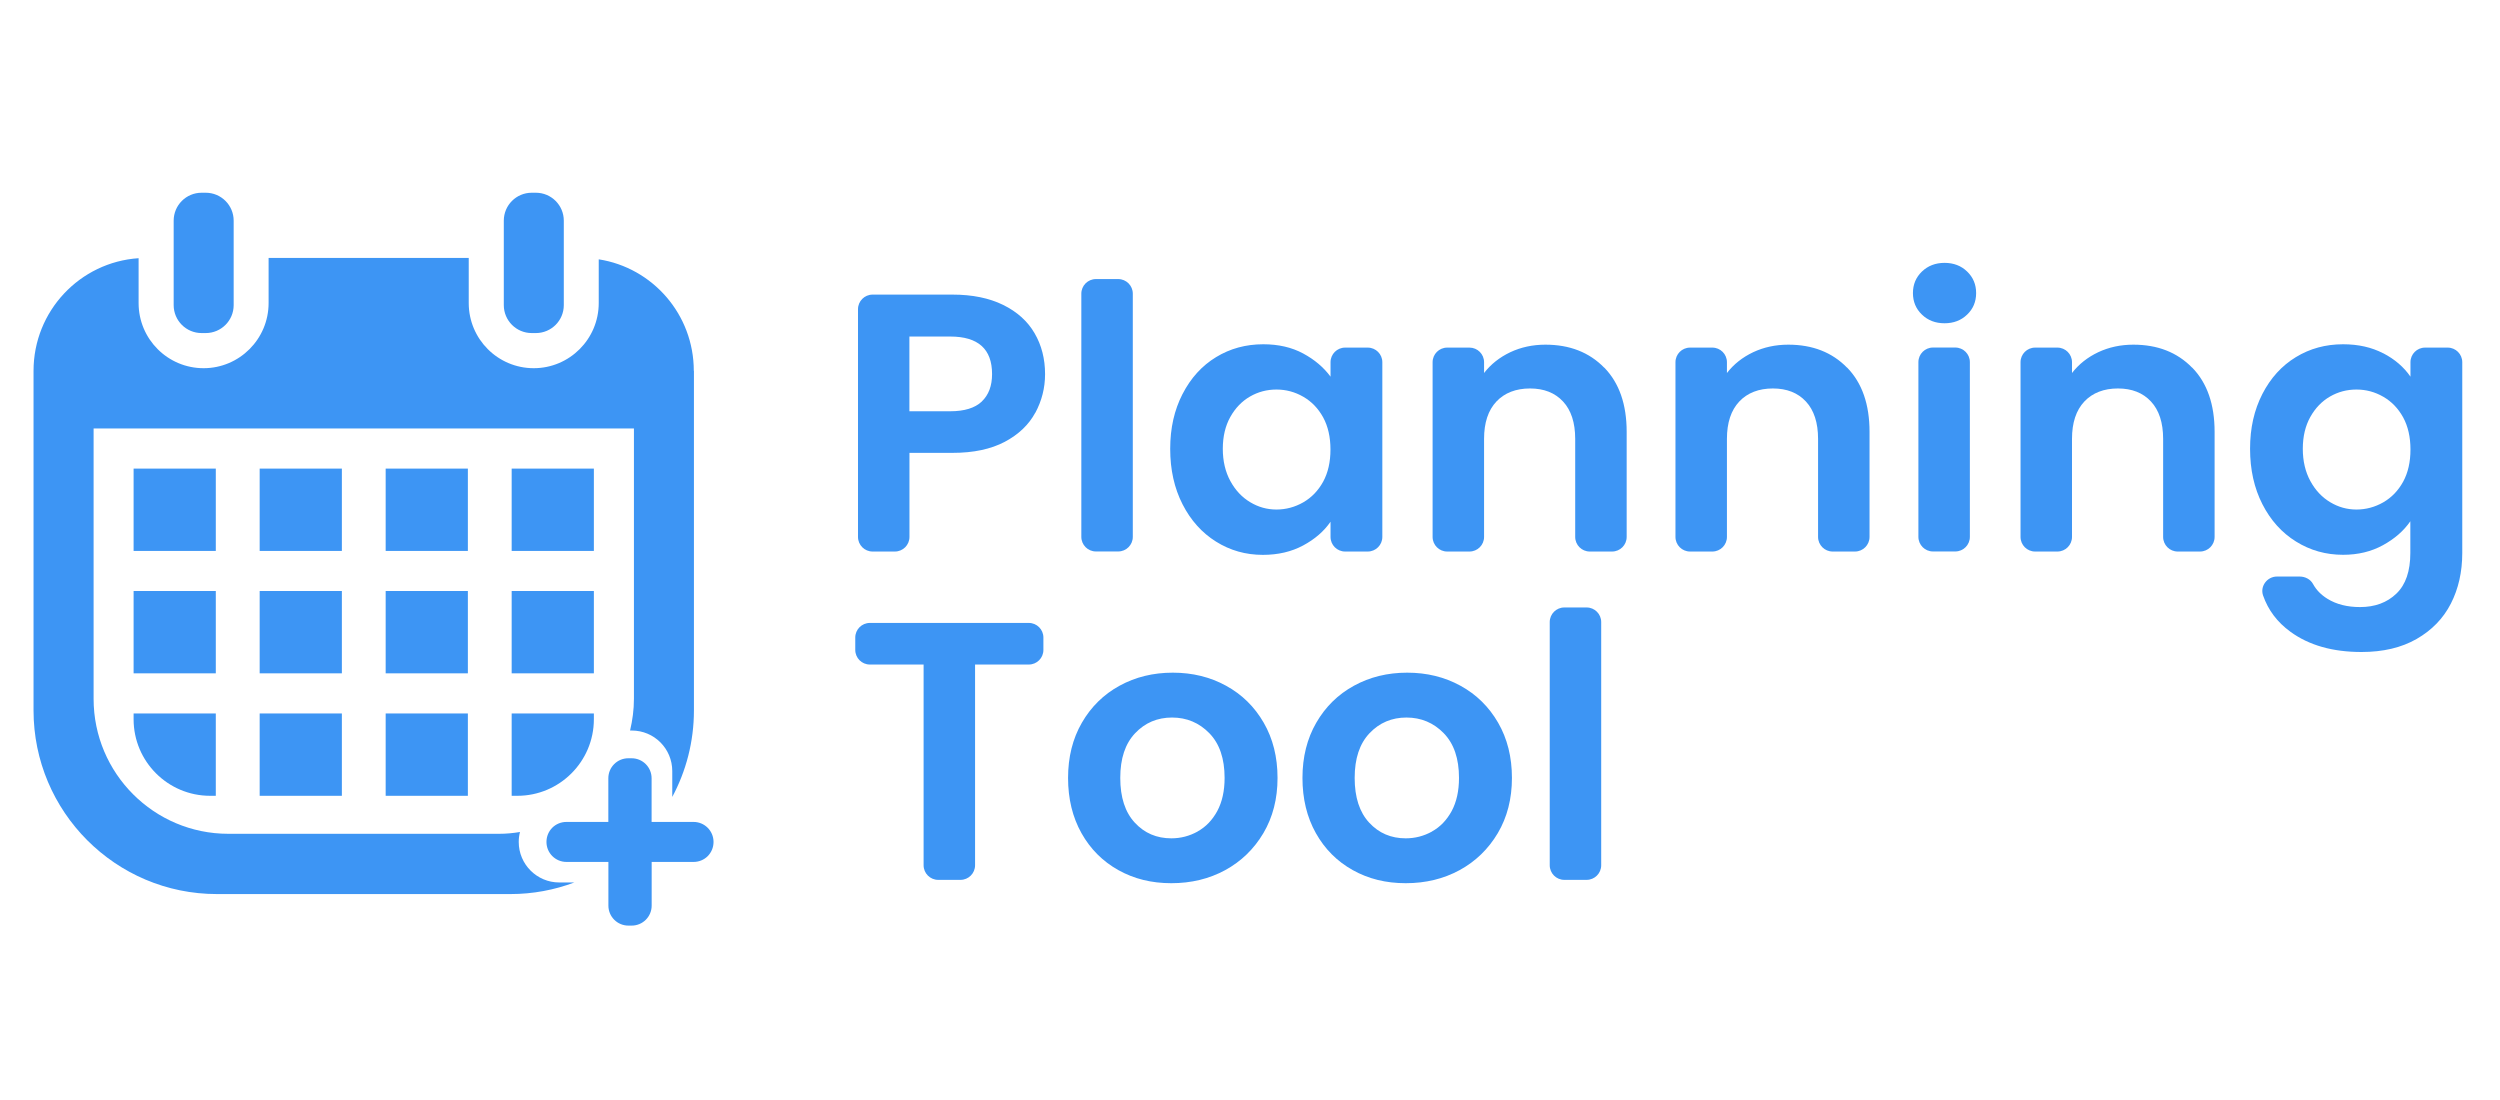
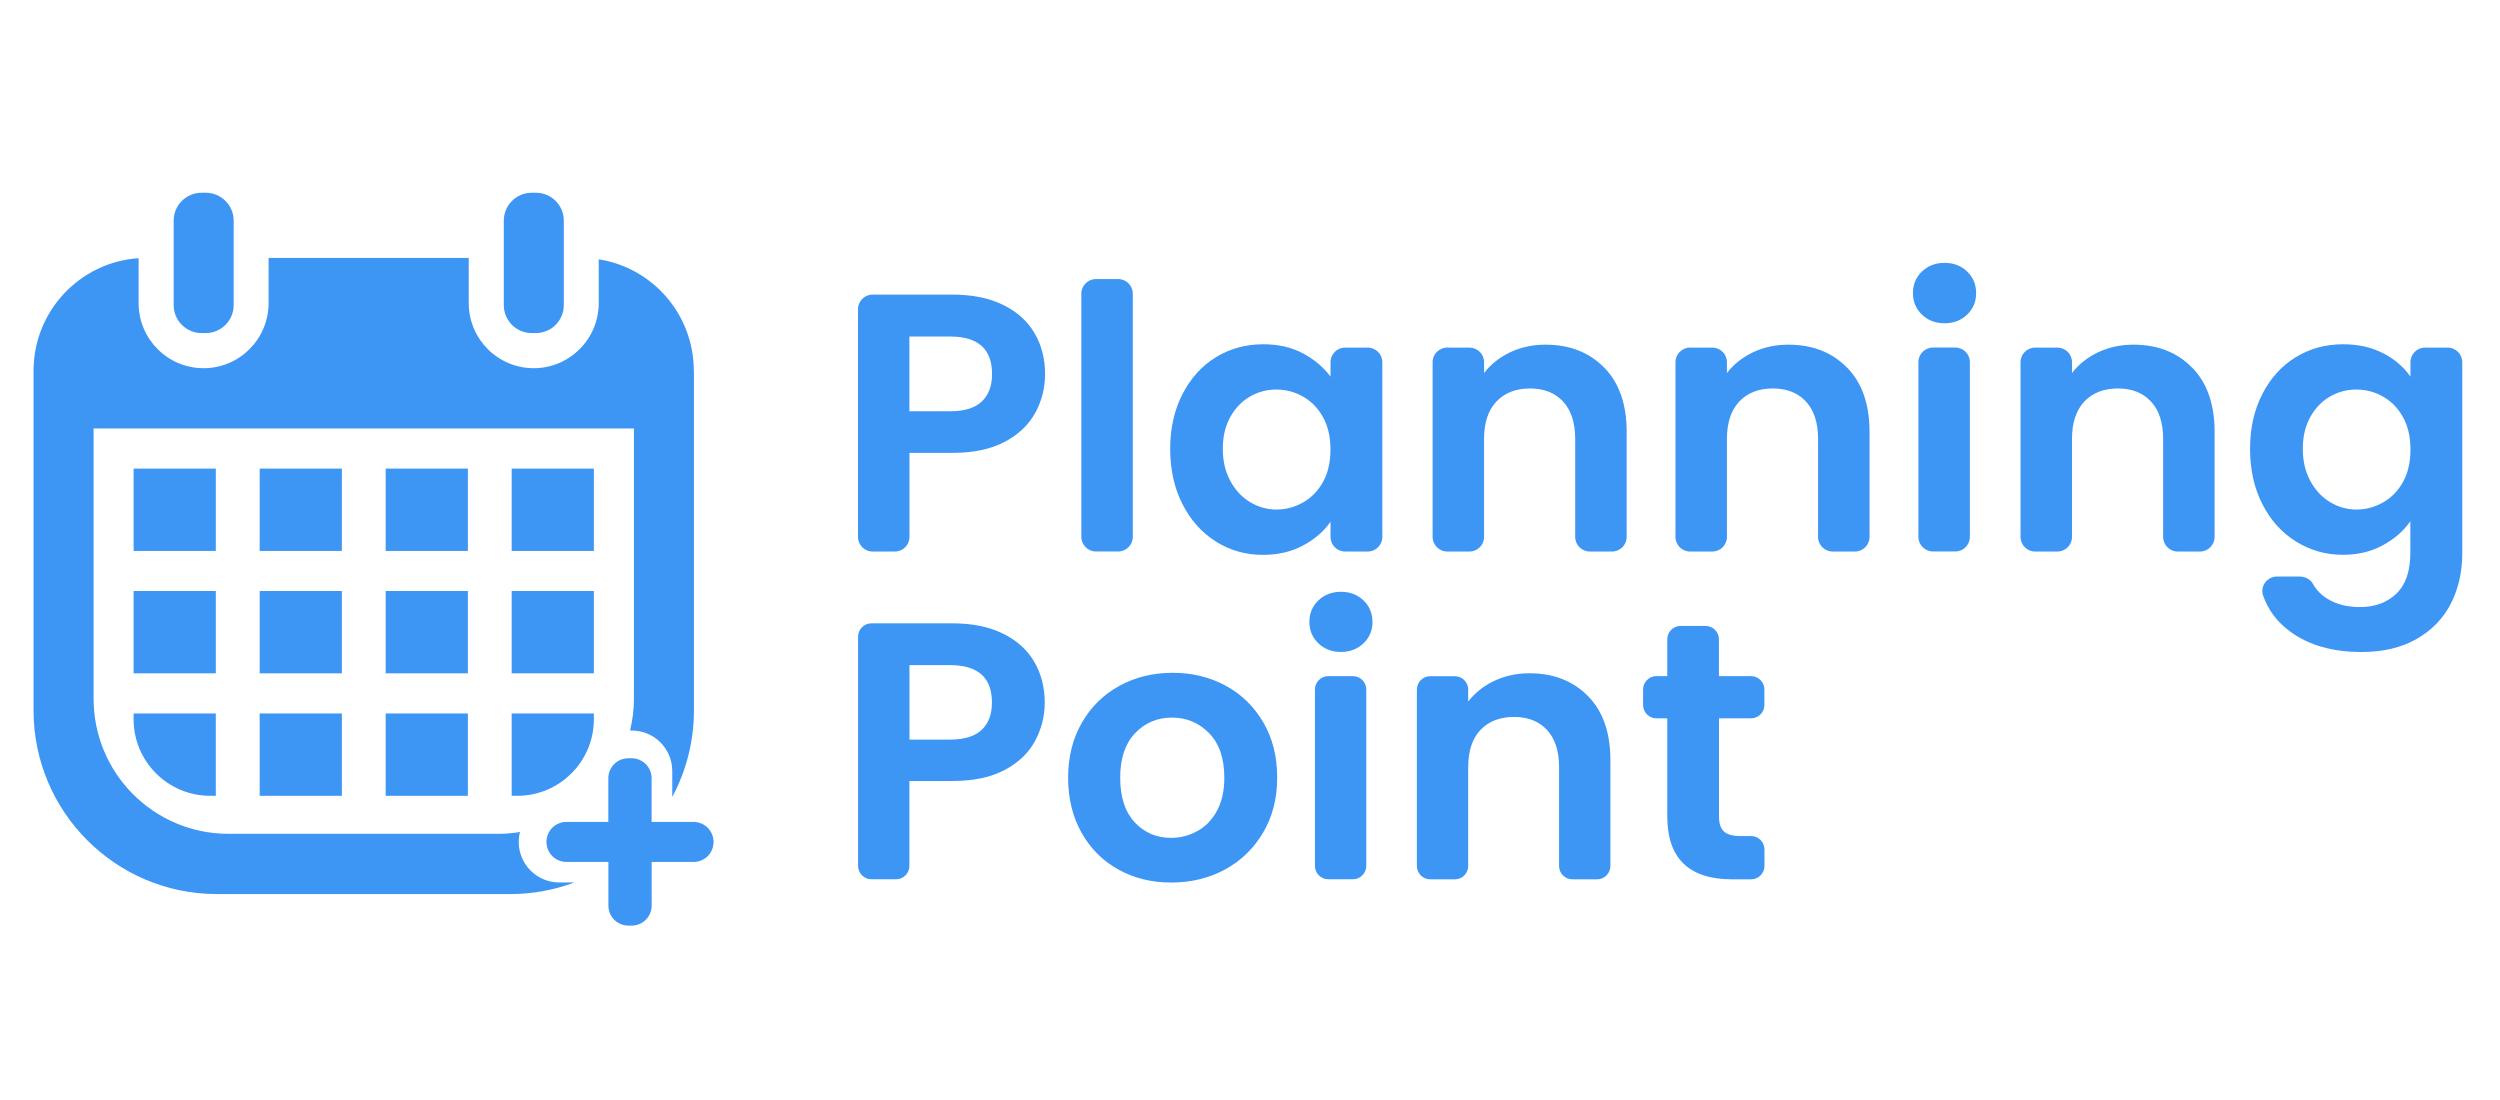
<svg xmlns="http://www.w3.org/2000/svg" id="Lager_2" data-name="Lager 2" viewBox="0 0 375 165">
  <defs>
    <style>
      .cls-1 {
        fill: #3d95f4;
      }

      .cls-1, .cls-2 {
        stroke-width: 0px;
      }

      .cls-2 {
        fill: none;
      }
    </style>
  </defs>
  <g id="Lager_1-2" data-name="Lager 1">
    <g>
      <g>
        <rect class="cls-1" x="26.05" y="28.91" width="9" height="21.05" rx="4.19" ry="4.19" />
        <rect class="cls-1" x="75.57" y="28.91" width="9" height="21.05" rx="4.19" ry="4.19" />
        <rect class="cls-1" x="20.04" y="70.29" width="12.33" height="12.35" />
        <rect class="cls-1" x="38.95" y="70.29" width="12.33" height="12.35" />
        <rect class="cls-1" x="57.85" y="70.29" width="12.33" height="12.35" />
        <rect class="cls-1" x="76.75" y="70.29" width="12.33" height="12.35" />
        <path class="cls-1" d="M20.04,107.02h12.33v12.35h-.85c-6.33,0-11.48-5.14-11.48-11.48v-.87h0Z" />
        <rect class="cls-1" x="38.95" y="107.02" width="12.33" height="12.35" />
        <rect class="cls-1" x="57.85" y="107.02" width="12.33" height="12.35" />
        <path class="cls-1" d="M76.75,107.02h12.33v.87c0,6.33-5.14,11.48-11.48,11.48h-.85v-12.35h0Z" />
        <rect class="cls-1" x="20.04" y="88.65" width="12.33" height="12.35" />
        <rect class="cls-1" x="38.95" y="88.65" width="12.33" height="12.35" />
        <rect class="cls-1" x="57.85" y="88.65" width="12.33" height="12.35" />
        <rect class="cls-1" x="76.75" y="88.65" width="12.33" height="12.35" />
        <path class="cls-1" d="M104.09,55.62v50.93c0,4.7-1.18,9.13-3.25,12.99v-3.88c0-3.36-2.71-6.08-6.07-6.08h-.26c.36-1.52.58-3.11.58-4.75v-40.56H14.04v40.56c0,11.17,9.06,20.24,20.21,20.24h40.62c1.06,0,2.11-.1,3.13-.27-.13.48-.19.99-.19,1.5,0,3.35,2.73,6.07,6.07,6.07h2.27c-2.98,1.12-6.21,1.74-9.58,1.74h-44.03c-15.19,0-27.51-12.34-27.51-27.55v-50.93c0-8.97,6.95-16.31,15.76-16.9v6.73c0,5.4,4.37,9.77,9.75,9.77s9.75-4.38,9.75-9.77v-6.77h30.02v6.77c0,5.4,4.37,9.77,9.75,9.77s9.75-4.38,9.75-9.77v-6.56c8.09,1.26,14.26,8.27,14.26,16.73Z" />
        <path class="cls-1" d="M104.03,123.29h-6.29v-6.55c0-1.66-1.34-3-3-3h-.49c-1.66,0-3,1.34-3,3v6.55h-6.29c-.82,0-1.58.33-2.12.87-.54.55-.87,1.29-.87,2.13,0,1.66,1.34,3,3,3h6.29v6.55c0,1.66,1.34,3,3,3h.49c1.66,0,3-1.34,3-3v-6.55h6.29c.82,0,1.58-.33,2.12-.87.54-.55.87-1.29.87-2.13,0-1.66-1.34-3-3-3Z" />
      </g>
      <rect class="cls-2" width="375" height="165" />
      <g>
-         <g>
-           <path class="cls-1" d="M155.29,61.91c-.97,1.8-2.5,3.26-4.57,4.36-2.08,1.1-4.69,1.66-7.85,1.66h-6.45v12.61c0,1.21-.98,2.19-2.19,2.19h-3.34c-1.21,0-2.19-.98-2.19-2.19v-34.16c0-1.21.98-2.19,2.19-2.19h11.98c2.98,0,5.51.52,7.61,1.55,2.09,1.03,3.67,2.45,4.71,4.25,1.05,1.8,1.57,3.85,1.57,6.13,0,2.06-.49,3.99-1.46,5.8ZM147.27,60.22c1.03-.98,1.54-2.35,1.54-4.11,0-3.76-2.09-5.63-6.28-5.63h-6.12v11.21h6.12c2.13,0,3.71-.49,4.74-1.46Z" />
-           <path class="cls-1" d="M169.92,44.05v36.48c0,1.21-.98,2.19-2.19,2.19h-3.34c-1.21,0-2.19-.98-2.19-2.19v-36.48c0-1.21.98-2.19,2.19-2.19h3.34c1.21,0,2.19.98,2.19,2.19Z" />
-           <path class="cls-1" d="M177.39,59.09c1.23-2.39,2.9-4.23,5.02-5.52,2.11-1.29,4.47-1.93,7.08-1.93,2.28,0,4.27.46,5.98,1.38,1.71.92,3.08,2.08,4.11,3.48v-2.17c0-1.21.98-2.19,2.19-2.19h3.39c1.21,0,2.19.98,2.19,2.19v26.21c0,1.21-.98,2.19-2.19,2.19h-3.39c-1.21,0-2.19-.98-2.19-2.19v-2.28c-.99,1.44-2.36,2.62-4.11,3.56-1.75.94-3.76,1.41-6.04,1.41-2.57,0-4.91-.66-7.03-1.99-2.11-1.32-3.79-3.19-5.02-5.6-1.23-2.41-1.85-5.18-1.85-8.31s.62-5.83,1.85-8.23ZM198.47,62.6c-.74-1.34-1.73-2.37-2.98-3.09-1.25-.72-2.59-1.08-4.02-1.08s-2.76.35-3.97,1.05c-1.21.7-2.2,1.72-2.95,3.06-.75,1.34-1.13,2.94-1.13,4.78s.38,3.45,1.13,4.83c.75,1.38,1.74,2.44,2.98,3.18,1.23.74,2.54,1.1,3.94,1.1s2.77-.36,4.02-1.08c1.25-.72,2.24-1.75,2.98-3.09.73-1.34,1.1-2.95,1.1-4.83s-.37-3.49-1.1-4.83Z" />
-           <path class="cls-1" d="M240.64,55.14c2.24,2.3,3.36,5.51,3.36,9.64v15.76c0,1.21-.98,2.19-2.19,2.19h-3.34c-1.21,0-2.19-.98-2.19-2.19v-14.71c0-2.43-.61-4.3-1.82-5.6-1.21-1.31-2.87-1.96-4.96-1.96s-3.81.65-5.04,1.96c-1.23,1.31-1.85,3.17-1.85,5.6v14.71c0,1.21-.98,2.19-2.19,2.19h-3.34c-1.21,0-2.19-.98-2.19-2.19v-26.21c0-1.21.98-2.19,2.19-2.19h3.34c1.21,0,2.19.98,2.19,2.19v1.62c1.03-1.33,2.34-2.36,3.94-3.12,1.6-.75,3.35-1.13,5.26-1.13,3.64,0,6.58,1.15,8.82,3.45Z" />
-           <path class="cls-1" d="M277.07,55.14c2.24,2.3,3.36,5.51,3.36,9.64v15.76c0,1.21-.98,2.19-2.19,2.19h-3.34c-1.21,0-2.19-.98-2.19-2.19v-14.71c0-2.43-.61-4.3-1.82-5.6-1.21-1.31-2.87-1.96-4.96-1.96s-3.81.65-5.04,1.96c-1.23,1.31-1.85,3.17-1.85,5.6v14.71c0,1.21-.98,2.19-2.19,2.19h-3.34c-1.21,0-2.19-.98-2.19-2.19v-26.21c0-1.21.98-2.19,2.19-2.19h3.34c1.21,0,2.19.98,2.19,2.19v1.62c1.03-1.33,2.34-2.36,3.94-3.12,1.6-.75,3.35-1.13,5.26-1.13,3.64,0,6.58,1.15,8.82,3.45Z" />
-           <path class="cls-1" d="M288.29,47.19c-.9-.86-1.35-1.94-1.35-3.23s.45-2.36,1.35-3.23c.9-.86,2.03-1.3,3.39-1.3s2.49.43,3.39,1.3c.9.87,1.35,1.94,1.35,3.23s-.45,2.37-1.35,3.23c-.9.87-2.03,1.3-3.39,1.3s-2.49-.43-3.39-1.3ZM295.48,54.32v26.21c0,1.21-.98,2.19-2.19,2.19h-3.34c-1.21,0-2.19-.98-2.19-2.19v-26.21c0-1.21.98-2.19,2.19-2.19h3.34c1.21,0,2.19.98,2.19,2.19Z" />
-           <path class="cls-1" d="M328.83,55.14c2.24,2.3,3.36,5.51,3.36,9.64v15.76c0,1.21-.98,2.19-2.19,2.19h-3.34c-1.21,0-2.19-.98-2.19-2.19v-14.71c0-2.43-.61-4.3-1.82-5.6-1.21-1.31-2.87-1.96-4.96-1.96s-3.81.65-5.04,1.96c-1.23,1.31-1.85,3.17-1.85,5.6v14.71c0,1.21-.98,2.19-2.19,2.19h-3.34c-1.21,0-2.19-.98-2.19-2.19v-26.21c0-1.21.98-2.19,2.19-2.19h3.34c1.21,0,2.19.98,2.19,2.19v1.62c1.03-1.33,2.34-2.36,3.94-3.12,1.6-.75,3.35-1.13,5.26-1.13,3.64,0,6.58,1.15,8.82,3.45Z" />
-           <path class="cls-1" d="M357.49,52.99c1.73.9,3.09,2.07,4.08,3.51v-2.17c0-1.21.98-2.19,2.19-2.19h3.39c1.21,0,2.19.98,2.19,2.19v28.62c0,2.83-.57,5.36-1.71,7.59-1.14,2.23-2.85,3.99-5.13,5.3-2.28,1.31-5.04,1.96-8.27,1.96-4.34,0-7.89-1.01-10.67-3.04-1.98-1.44-3.34-3.26-4.1-5.44-.48-1.39.62-2.84,2.09-2.84h3.39c.82,0,1.63.4,2.02,1.13.48.88,1.2,1.62,2.16,2.21,1.34.83,2.97,1.24,4.88,1.24,2.24,0,4.06-.67,5.46-2.02,1.4-1.34,2.09-3.38,2.09-6.1v-4.75c-.99,1.44-2.36,2.63-4.11,3.59-1.75.96-3.74,1.44-5.98,1.44-2.57,0-4.93-.66-7.06-1.99-2.13-1.32-3.81-3.19-5.04-5.6-1.23-2.41-1.85-5.18-1.85-8.31s.62-5.83,1.85-8.23c1.23-2.39,2.9-4.23,5.02-5.52,2.11-1.29,4.47-1.93,7.08-1.93,2.28,0,4.28.45,6.01,1.35ZM360.47,62.6c-.74-1.34-1.73-2.37-2.98-3.09-1.25-.72-2.59-1.08-4.02-1.08s-2.76.35-3.97,1.05c-1.21.7-2.2,1.72-2.95,3.06-.75,1.34-1.13,2.94-1.13,4.78s.38,3.45,1.13,4.83c.75,1.38,1.74,2.44,2.98,3.18,1.23.74,2.54,1.1,3.94,1.1s2.77-.36,4.02-1.08c1.25-.72,2.24-1.75,2.98-3.09.73-1.34,1.1-2.95,1.1-4.83s-.37-3.49-1.1-4.83Z" />
-         </g>
-         <g>
-           <path class="cls-1" d="M156.51,95.63v1.86c0,1.21-.98,2.19-2.19,2.19h-8.06v30.11c0,1.21-.98,2.19-2.19,2.19h-3.34c-1.21,0-2.19-.98-2.19-2.19v-30.11h-8.06c-1.21,0-2.19-.98-2.19-2.19v-1.86c0-1.21.98-2.19,2.19-2.19h23.84c1.21,0,2.19.98,2.19,2.19Z" />
-           <path class="cls-1" d="M167.76,130.52c-2.35-1.31-4.2-3.16-5.54-5.55-1.34-2.39-2.01-5.15-2.01-8.28s.69-5.89,2.07-8.28c1.38-2.39,3.26-4.24,5.65-5.55,2.39-1.31,5.05-1.96,7.99-1.96s5.6.65,7.99,1.96c2.39,1.31,4.27,3.16,5.65,5.55,1.38,2.39,2.07,5.15,2.07,8.28s-.71,5.89-2.12,8.28c-1.42,2.39-3.33,4.24-5.73,5.55-2.41,1.31-5.1,1.96-8.08,1.96s-5.59-.65-7.94-1.96ZM179.64,124.72c1.23-.68,2.21-1.7,2.95-3.06.73-1.36,1.1-3.02,1.1-4.97,0-2.91-.76-5.14-2.29-6.71-1.52-1.56-3.39-2.35-5.59-2.35s-4.05.78-5.54,2.35c-1.49,1.57-2.23,3.8-2.23,6.71s.73,5.15,2.18,6.71c1.45,1.57,3.28,2.35,5.48,2.35,1.4,0,2.71-.34,3.94-1.02Z" />
-           <path class="cls-1" d="M202.92,130.52c-2.35-1.31-4.2-3.16-5.54-5.55-1.34-2.39-2.01-5.15-2.01-8.28s.69-5.89,2.07-8.28c1.38-2.39,3.26-4.24,5.65-5.55,2.39-1.31,5.05-1.96,7.99-1.96s5.6.65,7.99,1.96c2.39,1.31,4.27,3.16,5.65,5.55,1.38,2.39,2.07,5.15,2.07,8.28s-.71,5.89-2.12,8.28c-1.42,2.39-3.33,4.24-5.73,5.55-2.41,1.31-5.1,1.96-8.08,1.96s-5.59-.65-7.94-1.96ZM214.8,124.72c1.23-.68,2.21-1.7,2.95-3.06.73-1.36,1.1-3.02,1.1-4.97,0-2.91-.76-5.14-2.29-6.71-1.52-1.56-3.39-2.35-5.59-2.35s-4.05.78-5.54,2.35c-1.49,1.57-2.23,3.8-2.23,6.71s.73,5.15,2.18,6.71c1.45,1.57,3.28,2.35,5.48,2.35,1.4,0,2.71-.34,3.94-1.02Z" />
-           <path class="cls-1" d="M240.18,93.31v36.48c0,1.21-.98,2.19-2.19,2.19h-3.34c-1.21,0-2.19-.98-2.19-2.19v-36.48c0-1.21.98-2.19,2.19-2.19h3.34c1.21,0,2.19.98,2.19,2.19Z" />
-         </g>
+         <path class="cls-1" d="M155.29,61.91c-.97,1.8-2.5,3.26-4.57,4.36-2.08,1.1-4.69,1.66-7.85,1.66h-6.45v12.61c0,1.21-.98,2.19-2.19,2.19h-3.34c-1.21,0-2.19-.98-2.19-2.19v-34.16c0-1.21.98-2.19,2.19-2.19h11.98c2.98,0,5.51.52,7.61,1.55,2.09,1.03,3.67,2.45,4.71,4.25,1.05,1.8,1.57,3.85,1.57,6.13,0,2.06-.49,3.99-1.46,5.8ZM147.27,60.22c1.03-.98,1.54-2.35,1.54-4.11,0-3.76-2.09-5.63-6.28-5.63h-6.12v11.21h6.12c2.13,0,3.71-.49,4.74-1.46Z" />
+         <path class="cls-1" d="M169.92,44.05v36.48c0,1.21-.98,2.19-2.19,2.19h-3.34c-1.21,0-2.19-.98-2.19-2.19v-36.48c0-1.21.98-2.19,2.19-2.19h3.34c1.21,0,2.19.98,2.19,2.19Z" />
+         <path class="cls-1" d="M177.39,59.09c1.23-2.39,2.9-4.23,5.02-5.52,2.11-1.29,4.47-1.93,7.08-1.93,2.28,0,4.27.46,5.98,1.38,1.71.92,3.08,2.08,4.11,3.48v-2.17c0-1.21.98-2.19,2.19-2.19h3.39c1.21,0,2.19.98,2.19,2.19v26.21c0,1.21-.98,2.19-2.19,2.19h-3.39c-1.21,0-2.19-.98-2.19-2.19v-2.28c-.99,1.44-2.36,2.62-4.11,3.56-1.75.94-3.76,1.41-6.04,1.41-2.57,0-4.91-.66-7.03-1.99-2.11-1.32-3.79-3.19-5.02-5.6-1.23-2.41-1.85-5.18-1.85-8.31s.62-5.83,1.85-8.23ZM198.47,62.6c-.74-1.34-1.73-2.37-2.98-3.09-1.25-.72-2.59-1.08-4.02-1.08s-2.76.35-3.97,1.05c-1.21.7-2.2,1.72-2.95,3.06-.75,1.34-1.13,2.94-1.13,4.78s.38,3.45,1.13,4.83c.75,1.38,1.74,2.44,2.98,3.18,1.23.74,2.54,1.1,3.94,1.1s2.77-.36,4.02-1.08c1.25-.72,2.24-1.75,2.98-3.09.73-1.34,1.1-2.95,1.1-4.83s-.37-3.49-1.1-4.83Z" />
+         <path class="cls-1" d="M240.64,55.14c2.24,2.3,3.36,5.51,3.36,9.64v15.76c0,1.21-.98,2.19-2.19,2.19h-3.34c-1.21,0-2.19-.98-2.19-2.19v-14.71c0-2.43-.61-4.3-1.82-5.6-1.21-1.31-2.87-1.96-4.96-1.96s-3.81.65-5.04,1.96c-1.23,1.31-1.85,3.17-1.85,5.6v14.71c0,1.21-.98,2.19-2.19,2.19h-3.34c-1.21,0-2.19-.98-2.19-2.19v-26.21c0-1.21.98-2.19,2.19-2.19h3.34c1.21,0,2.19.98,2.19,2.19v1.62c1.03-1.33,2.34-2.36,3.94-3.12,1.6-.75,3.35-1.13,5.26-1.13,3.64,0,6.58,1.15,8.82,3.45Z" />
+         <path class="cls-1" d="M277.07,55.14c2.24,2.3,3.36,5.51,3.36,9.64v15.76c0,1.21-.98,2.19-2.19,2.19h-3.34c-1.21,0-2.19-.98-2.19-2.19v-14.71c0-2.43-.61-4.3-1.82-5.6-1.21-1.31-2.87-1.96-4.96-1.96s-3.81.65-5.04,1.96c-1.23,1.31-1.85,3.17-1.85,5.6v14.71c0,1.21-.98,2.19-2.19,2.19h-3.34c-1.21,0-2.19-.98-2.19-2.19v-26.21c0-1.21.98-2.19,2.19-2.19h3.34c1.21,0,2.19.98,2.19,2.19v1.62c1.03-1.33,2.34-2.36,3.94-3.12,1.6-.75,3.35-1.13,5.26-1.13,3.64,0,6.58,1.15,8.82,3.45Z" />
+         <path class="cls-1" d="M288.29,47.19c-.9-.86-1.35-1.94-1.35-3.23s.45-2.36,1.35-3.23c.9-.86,2.03-1.3,3.39-1.3s2.49.43,3.39,1.3c.9.87,1.35,1.94,1.35,3.23s-.45,2.37-1.35,3.23c-.9.87-2.03,1.3-3.39,1.3s-2.49-.43-3.39-1.3ZM295.48,54.32v26.21c0,1.21-.98,2.19-2.19,2.19h-3.34c-1.21,0-2.19-.98-2.19-2.19v-26.21c0-1.21.98-2.19,2.19-2.19h3.34c1.21,0,2.19.98,2.19,2.19Z" />
+         <path class="cls-1" d="M328.83,55.14c2.24,2.3,3.36,5.51,3.36,9.64v15.76c0,1.21-.98,2.19-2.19,2.19h-3.34c-1.21,0-2.19-.98-2.19-2.19v-14.71c0-2.43-.61-4.3-1.82-5.6-1.21-1.31-2.87-1.96-4.96-1.96s-3.81.65-5.04,1.96c-1.23,1.31-1.85,3.17-1.85,5.6v14.71c0,1.21-.98,2.19-2.19,2.19h-3.34c-1.21,0-2.19-.98-2.19-2.19v-26.21c0-1.21.98-2.19,2.19-2.19h3.34c1.21,0,2.19.98,2.19,2.19v1.62c1.03-1.33,2.34-2.36,3.94-3.12,1.6-.75,3.35-1.13,5.26-1.13,3.64,0,6.58,1.15,8.82,3.45Z" />
+         <path class="cls-1" d="M357.49,52.99c1.73.9,3.09,2.07,4.08,3.51v-2.17c0-1.21.98-2.19,2.19-2.19h3.39c1.21,0,2.19.98,2.19,2.19v28.62c0,2.83-.57,5.36-1.71,7.59-1.14,2.23-2.85,3.99-5.13,5.3-2.28,1.31-5.04,1.96-8.27,1.96-4.34,0-7.89-1.01-10.67-3.04-1.98-1.44-3.34-3.26-4.1-5.44-.48-1.39.62-2.84,2.09-2.84h3.39c.82,0,1.63.4,2.02,1.13.48.88,1.2,1.62,2.16,2.21,1.34.83,2.97,1.24,4.88,1.24,2.24,0,4.06-.67,5.46-2.02,1.4-1.34,2.09-3.38,2.09-6.1v-4.75c-.99,1.44-2.36,2.63-4.11,3.59-1.75.96-3.74,1.44-5.98,1.44-2.57,0-4.93-.66-7.06-1.99-2.13-1.32-3.81-3.19-5.04-5.6-1.23-2.41-1.85-5.18-1.85-8.31s.62-5.83,1.85-8.23c1.23-2.39,2.9-4.23,5.02-5.52,2.11-1.29,4.47-1.93,7.08-1.93,2.28,0,4.28.45,6.01,1.35ZM360.47,62.6c-.74-1.34-1.73-2.37-2.98-3.09-1.25-.72-2.59-1.08-4.02-1.08s-2.76.35-3.97,1.05c-1.21.7-2.2,1.72-2.95,3.06-.75,1.34-1.13,2.94-1.13,4.78s.38,3.45,1.13,4.83c.75,1.38,1.74,2.44,2.98,3.18,1.23.74,2.54,1.1,3.94,1.1s2.77-.36,4.02-1.08c1.25-.72,2.24-1.75,2.98-3.09.73-1.34,1.1-2.95,1.1-4.83s-.37-3.49-1.1-4.83Z" />
+       </g>
+       <g>
+         <path class="cls-1" d="M155.25,111.16c-.97,1.8-2.49,3.24-4.56,4.34-2.07,1.1-4.68,1.65-7.84,1.65h-6.44v12.74c0,1.1-.9,2-2,2h-3.7c-1.1,0-2-.9-2-2v-34.39c0-1.1.9-2,2-2h12.14c2.97,0,5.5.51,7.59,1.54,2.09,1.03,3.66,2.44,4.7,4.23,1.04,1.8,1.57,3.83,1.57,6.11,0,2.05-.49,3.98-1.46,5.77ZM147.25,109.48c1.03-.97,1.54-2.34,1.54-4.1,0-3.74-2.09-5.61-6.27-5.61h-6.1v11.17h6.1c2.13,0,3.7-.49,4.73-1.46Z" />
+         <path class="cls-1" d="M167.76,130.43c-2.35-1.3-4.19-3.14-5.53-5.53-1.34-2.38-2.01-5.13-2.01-8.25s.69-5.87,2.06-8.25c1.38-2.38,3.25-4.23,5.64-5.53,2.38-1.3,5.04-1.95,7.98-1.95s5.59.65,7.98,1.95c2.38,1.3,4.26,3.14,5.64,5.53,1.38,2.38,2.06,5.13,2.06,8.25s-.71,5.87-2.12,8.25c-1.41,2.38-3.32,4.23-5.72,5.53-2.4,1.3-5.09,1.95-8.06,1.95s-5.57-.65-7.92-1.95ZM179.61,124.66c1.23-.68,2.21-1.7,2.94-3.05.73-1.36,1.1-3.01,1.1-4.95,0-2.9-.76-5.12-2.28-6.68-1.52-1.56-3.38-2.34-5.58-2.34s-4.04.78-5.53,2.34c-1.49,1.56-2.23,3.79-2.23,6.68s.72,5.12,2.17,6.68c1.45,1.56,3.27,2.34,5.47,2.34,1.39,0,2.7-.34,3.93-1.02Z" />
+         <path class="cls-1" d="M197.76,96.5c-.9-.86-1.35-1.93-1.35-3.22s.45-2.36,1.35-3.22c.9-.86,2.03-1.29,3.38-1.29s2.48.43,3.38,1.29c.9.86,1.35,1.93,1.35,3.22s-.45,2.36-1.35,3.22c-.9.86-2.03,1.29-3.38,1.29s-2.48-.43-3.38-1.29ZM204.94,103.42v26.47c0,1.1-.9,2-2,2h-3.7c-1.1,0-2-.9-2-2v-26.47c0-1.1.9-2,2-2h3.7c1.1,0,2,.9,2,2Z" />
+         <path class="cls-1" d="M238.21,104.42c2.24,2.29,3.35,5.49,3.35,9.6v15.88c0,1.1-.9,2-2,2h-3.7c-1.1,0-2-.9-2-2v-14.83c0-2.42-.6-4.28-1.81-5.58-1.21-1.3-2.86-1.95-4.95-1.95s-3.8.65-5.03,1.95c-1.23,1.3-1.84,3.16-1.84,5.58v14.83c0,1.1-.9,2-2,2h-3.7c-1.1,0-2-.9-2-2v-26.47c0-1.1.9-2,2-2h3.7c1.1,0,2,.9,2,2v1.8c1.03-1.32,2.34-2.36,3.93-3.11,1.59-.75,3.35-1.13,5.25-1.13,3.63,0,6.56,1.15,8.8,3.44Z" />
+         <path class="cls-1" d="M257.85,107.75v14.74c0,1.03.25,1.77.74,2.23.5.46,1.33.69,2.5.69h1.58c1.1,0,2,.9,2,2v2.49c0,1.1-.9,2-2,2h-2.84c-6.49,0-9.74-3.15-9.74-9.46v-14.69h-1.63c-1.1,0-2-.9-2-2v-2.33c0-1.1.9-2,2-2h1.63v-5.53c0-1.1.9-2,2-2h3.75c1.1,0,2,.9,2,2v5.53h4.82c1.1,0,2,.9,2,2v2.33c0,1.1-.9,2-2,2h-4.82Z" />
      </g>
    </g>
  </g>
</svg>
